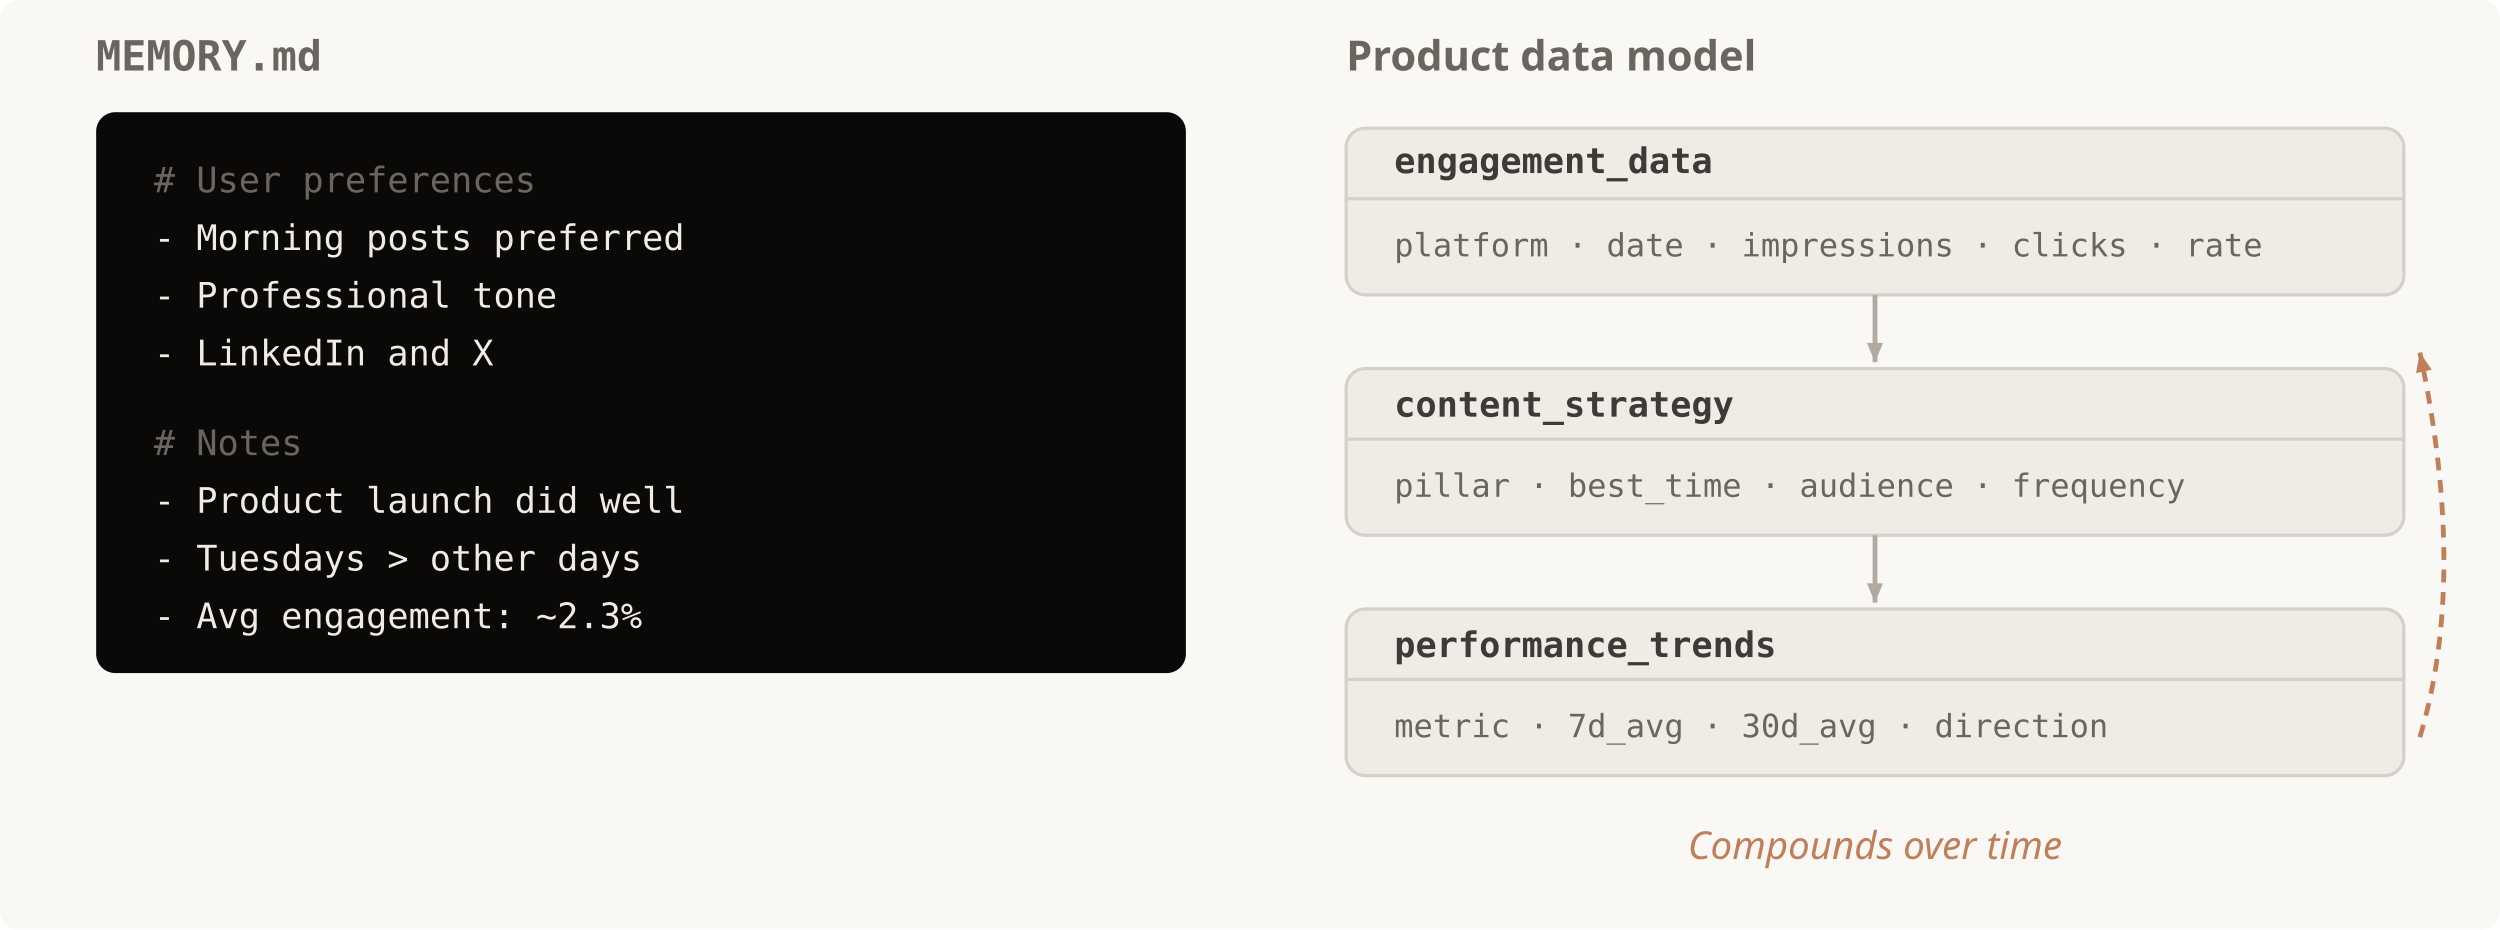
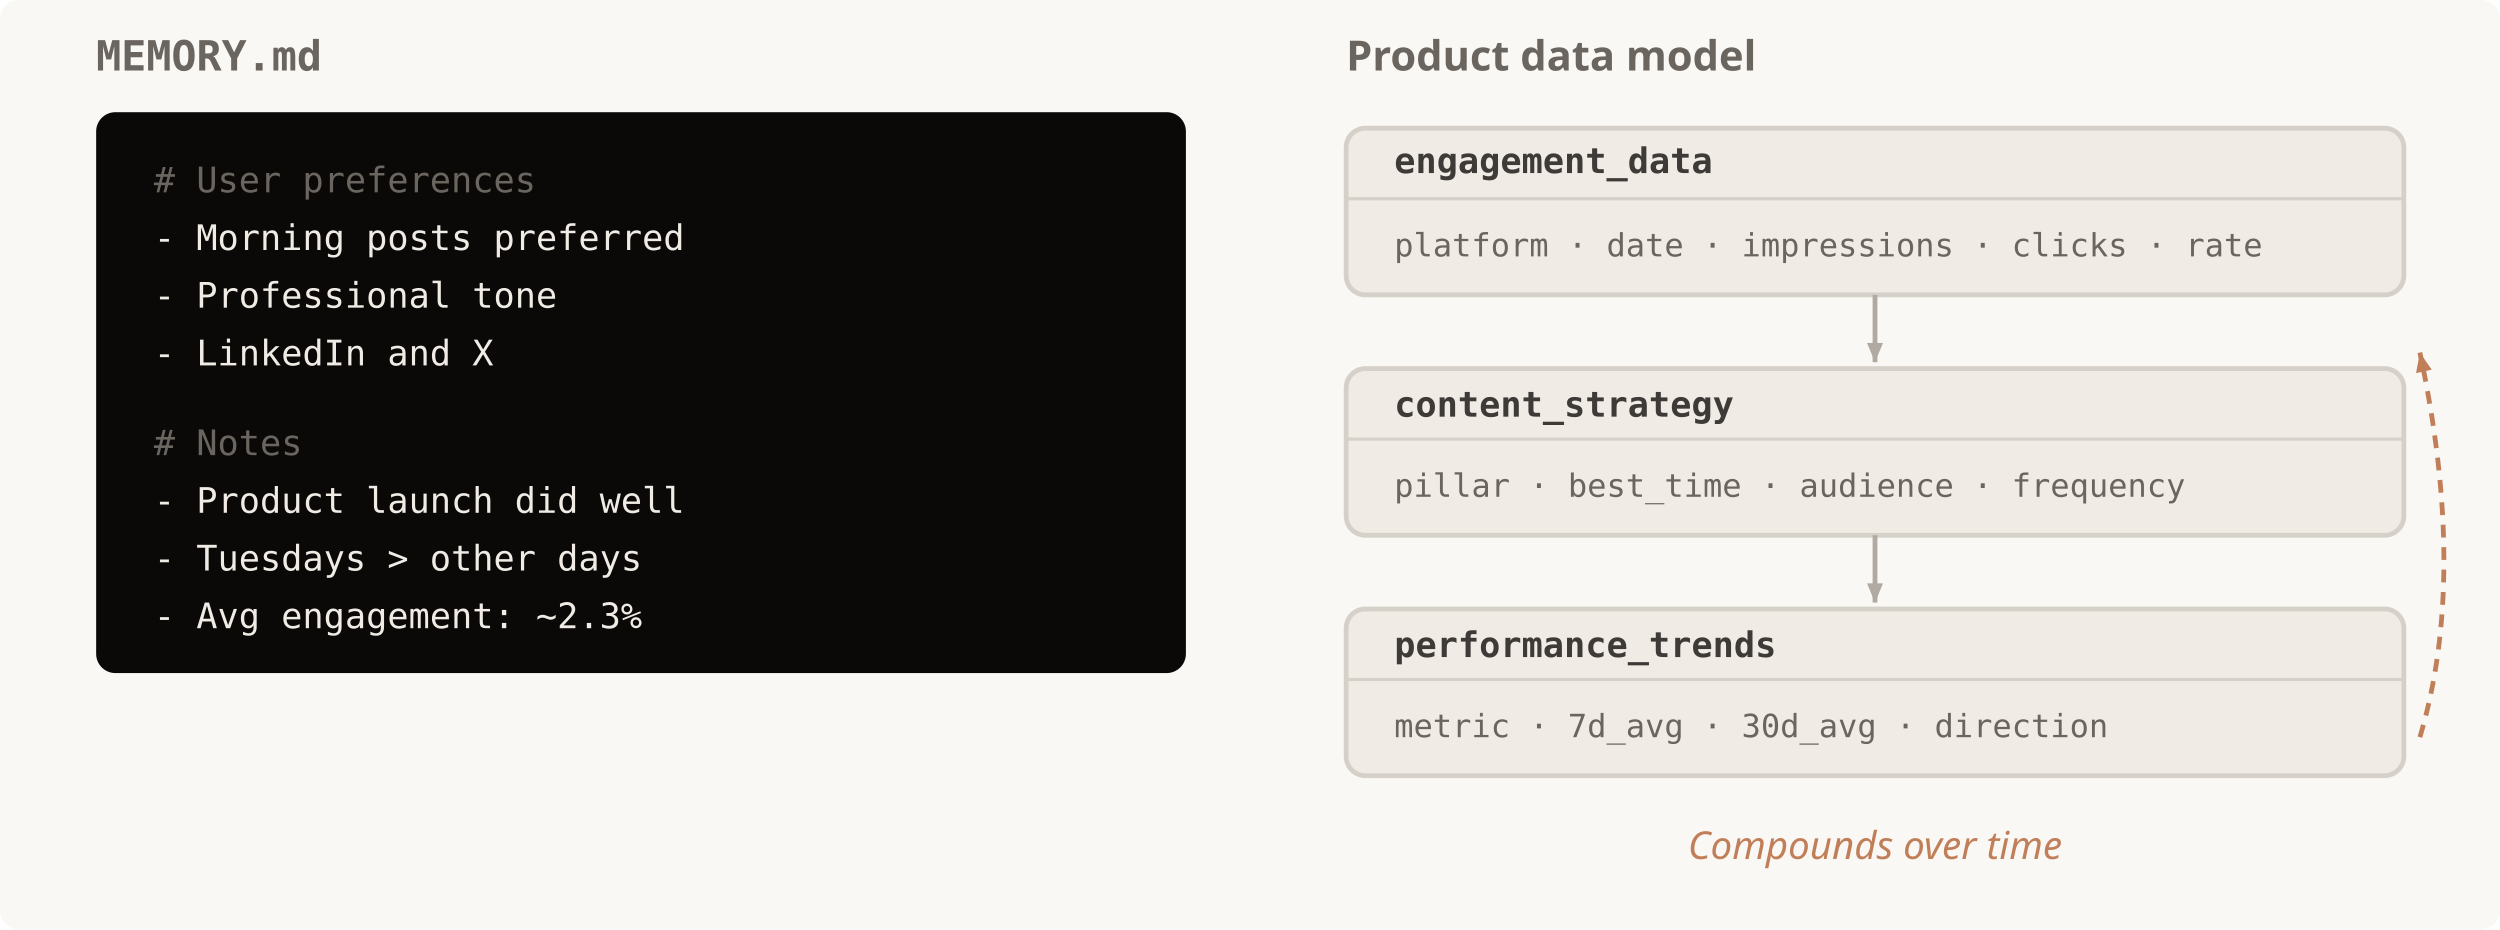
- <svg xmlns="http://www.w3.org/2000/svg" viewBox="0 0 780 290">
+ <svg xmlns="http://www.w3.org/2000/svg" viewBox="0 0 780 290" role="img" aria-label="Comparison of memory approaches: a flat MEMORY.md file on the left versus a structured product data model on the right with engagement_data, content_strategy, and performance_trends tables that compound over time.">
  <defs>
-     <marker id="a4" markerWidth="8" markerHeight="6" refX="7" refY="3" orient="auto" markerUnits="userSpaceOnUse">
+     <marker id="wf4-arr" markerWidth="8" markerHeight="6" refX="7" refY="3" orient="auto" markerUnits="userSpaceOnUse">
      <path d="M1,0.5 L7,3 L1,5.5" fill="#b0aaa3" />
    </marker>
-     <marker id="a4c" markerWidth="8" markerHeight="6" refX="7" refY="3" orient="auto" markerUnits="userSpaceOnUse">
+     <marker id="wf4-arr-c" markerWidth="8" markerHeight="6" refX="7" refY="3" orient="auto" markerUnits="userSpaceOnUse">
      <path d="M1,0.5 L7,3 L1,5.5" fill="#c17f59" />
    </marker>
  </defs>
  <rect width="780" height="290" fill="#faf8f5" rx="6" />
  <text x="30" y="22" font-family="JetBrains Mono, Fira Code, monospace" font-size="13" fill="#6b6560" font-weight="600">MEMORY.md</text>
  <rect x="30" y="35" width="340" height="175" rx="6" fill="#0a0908" />
  <text x="48" y="60" font-family="JetBrains Mono, Fira Code, monospace" font-size="11" fill="#6b6560"># User preferences</text>
  <text x="48" y="78" font-family="JetBrains Mono, Fira Code, monospace" font-size="11" fill="#f0ece5">- Morning posts preferred</text>
  <text x="48" y="96" font-family="JetBrains Mono, Fira Code, monospace" font-size="11" fill="#f0ece5">- Professional tone</text>
  <text x="48" y="114" font-family="JetBrains Mono, Fira Code, monospace" font-size="11" fill="#f0ece5">- LinkedIn and X</text>
  <text x="48" y="142" font-family="JetBrains Mono, Fira Code, monospace" font-size="11" fill="#6b6560"># Notes</text>
  <text x="48" y="160" font-family="JetBrains Mono, Fira Code, monospace" font-size="11" fill="#f0ece5">- Product launch did well</text>
  <text x="48" y="178" font-family="JetBrains Mono, Fira Code, monospace" font-size="11" fill="#f0ece5">- Tuesdays &gt; other days</text>
  <text x="48" y="196" font-family="JetBrains Mono, Fira Code, monospace" font-size="11" fill="#f0ece5">- Avg engagement: ~2.3%</text>
  <text x="420" y="22" font-family="DM Sans, Segoe UI, system-ui, sans-serif" font-size="13" fill="#6b6560" font-weight="600">Product data model</text>
-   <rect x="420" y="40" width="330" height="52" rx="6" fill="#f0ece5" stroke="#d5d0c8" stroke-width="1" />
+   <rect x="420" y="40" width="330" height="52" rx="6" fill="#f0ece5" stroke="#d5d0c8" stroke-width="1.5" />
  <line x1="420" y1="62" x2="750" y2="62" stroke="#d5d0c8" stroke-width="1" />
  <text x="435" y="54" font-family="JetBrains Mono, Fira Code, monospace" font-size="11" fill="#3d3a37" font-weight="600">engagement_data</text>
  <text x="435" y="80" font-family="JetBrains Mono, Fira Code, monospace" font-size="10" fill="#6b6560">platform · date · impressions · clicks · rate</text>
-   <line x1="585" y1="92" x2="585" y2="113" stroke="#b0aaa3" stroke-width="1.5" marker-end="url(#a4)" />
-   <rect x="420" y="115" width="330" height="52" rx="6" fill="#f0ece5" stroke="#d5d0c8" stroke-width="1" />
+   <line x1="585" y1="92" x2="585" y2="113" stroke="#b0aaa3" stroke-width="1.5" marker-end="url(#wf4-arr)" />
+   <rect x="420" y="115" width="330" height="52" rx="6" fill="#f0ece5" stroke="#d5d0c8" stroke-width="1.5" />
  <line x1="420" y1="137" x2="750" y2="137" stroke="#d5d0c8" stroke-width="1" />
  <text x="435" y="130" font-family="JetBrains Mono, Fira Code, monospace" font-size="11" fill="#3d3a37" font-weight="600">content_strategy</text>
  <text x="435" y="155" font-family="JetBrains Mono, Fira Code, monospace" font-size="10" fill="#6b6560">pillar · best_time · audience · frequency</text>
-   <line x1="585" y1="167" x2="585" y2="188" stroke="#b0aaa3" stroke-width="1.5" marker-end="url(#a4)" />
-   <rect x="420" y="190" width="330" height="52" rx="6" fill="#f0ece5" stroke="#d5d0c8" stroke-width="1" />
+   <line x1="585" y1="167" x2="585" y2="188" stroke="#b0aaa3" stroke-width="1.5" marker-end="url(#wf4-arr)" />
+   <rect x="420" y="190" width="330" height="52" rx="6" fill="#f0ece5" stroke="#d5d0c8" stroke-width="1.5" />
  <line x1="420" y1="212" x2="750" y2="212" stroke="#d5d0c8" stroke-width="1" />
  <text x="435" y="205" font-family="JetBrains Mono, Fira Code, monospace" font-size="11" fill="#3d3a37" font-weight="600">performance_trends</text>
  <text x="435" y="230" font-family="JetBrains Mono, Fira Code, monospace" font-size="10" fill="#6b6560">metric · 7d_avg · 30d_avg · direction</text>
  <text x="585" y="268" text-anchor="middle" font-family="DM Sans, Segoe UI, system-ui, sans-serif" font-size="12" fill="#c17f59" font-weight="500" font-style="italic">Compounds over time</text>
-   <path d="M 755,230 Q 770,180 755,110" fill="none" stroke="#c17f59" stroke-width="1.5" stroke-dasharray="4,3" marker-end="url(#a4c)" />
+   <path d="M 755,230 Q 770,180 755,110" fill="none" stroke="#c17f59" stroke-width="1.5" stroke-dasharray="4,3" marker-end="url(#wf4-arr-c)" />
</svg>
